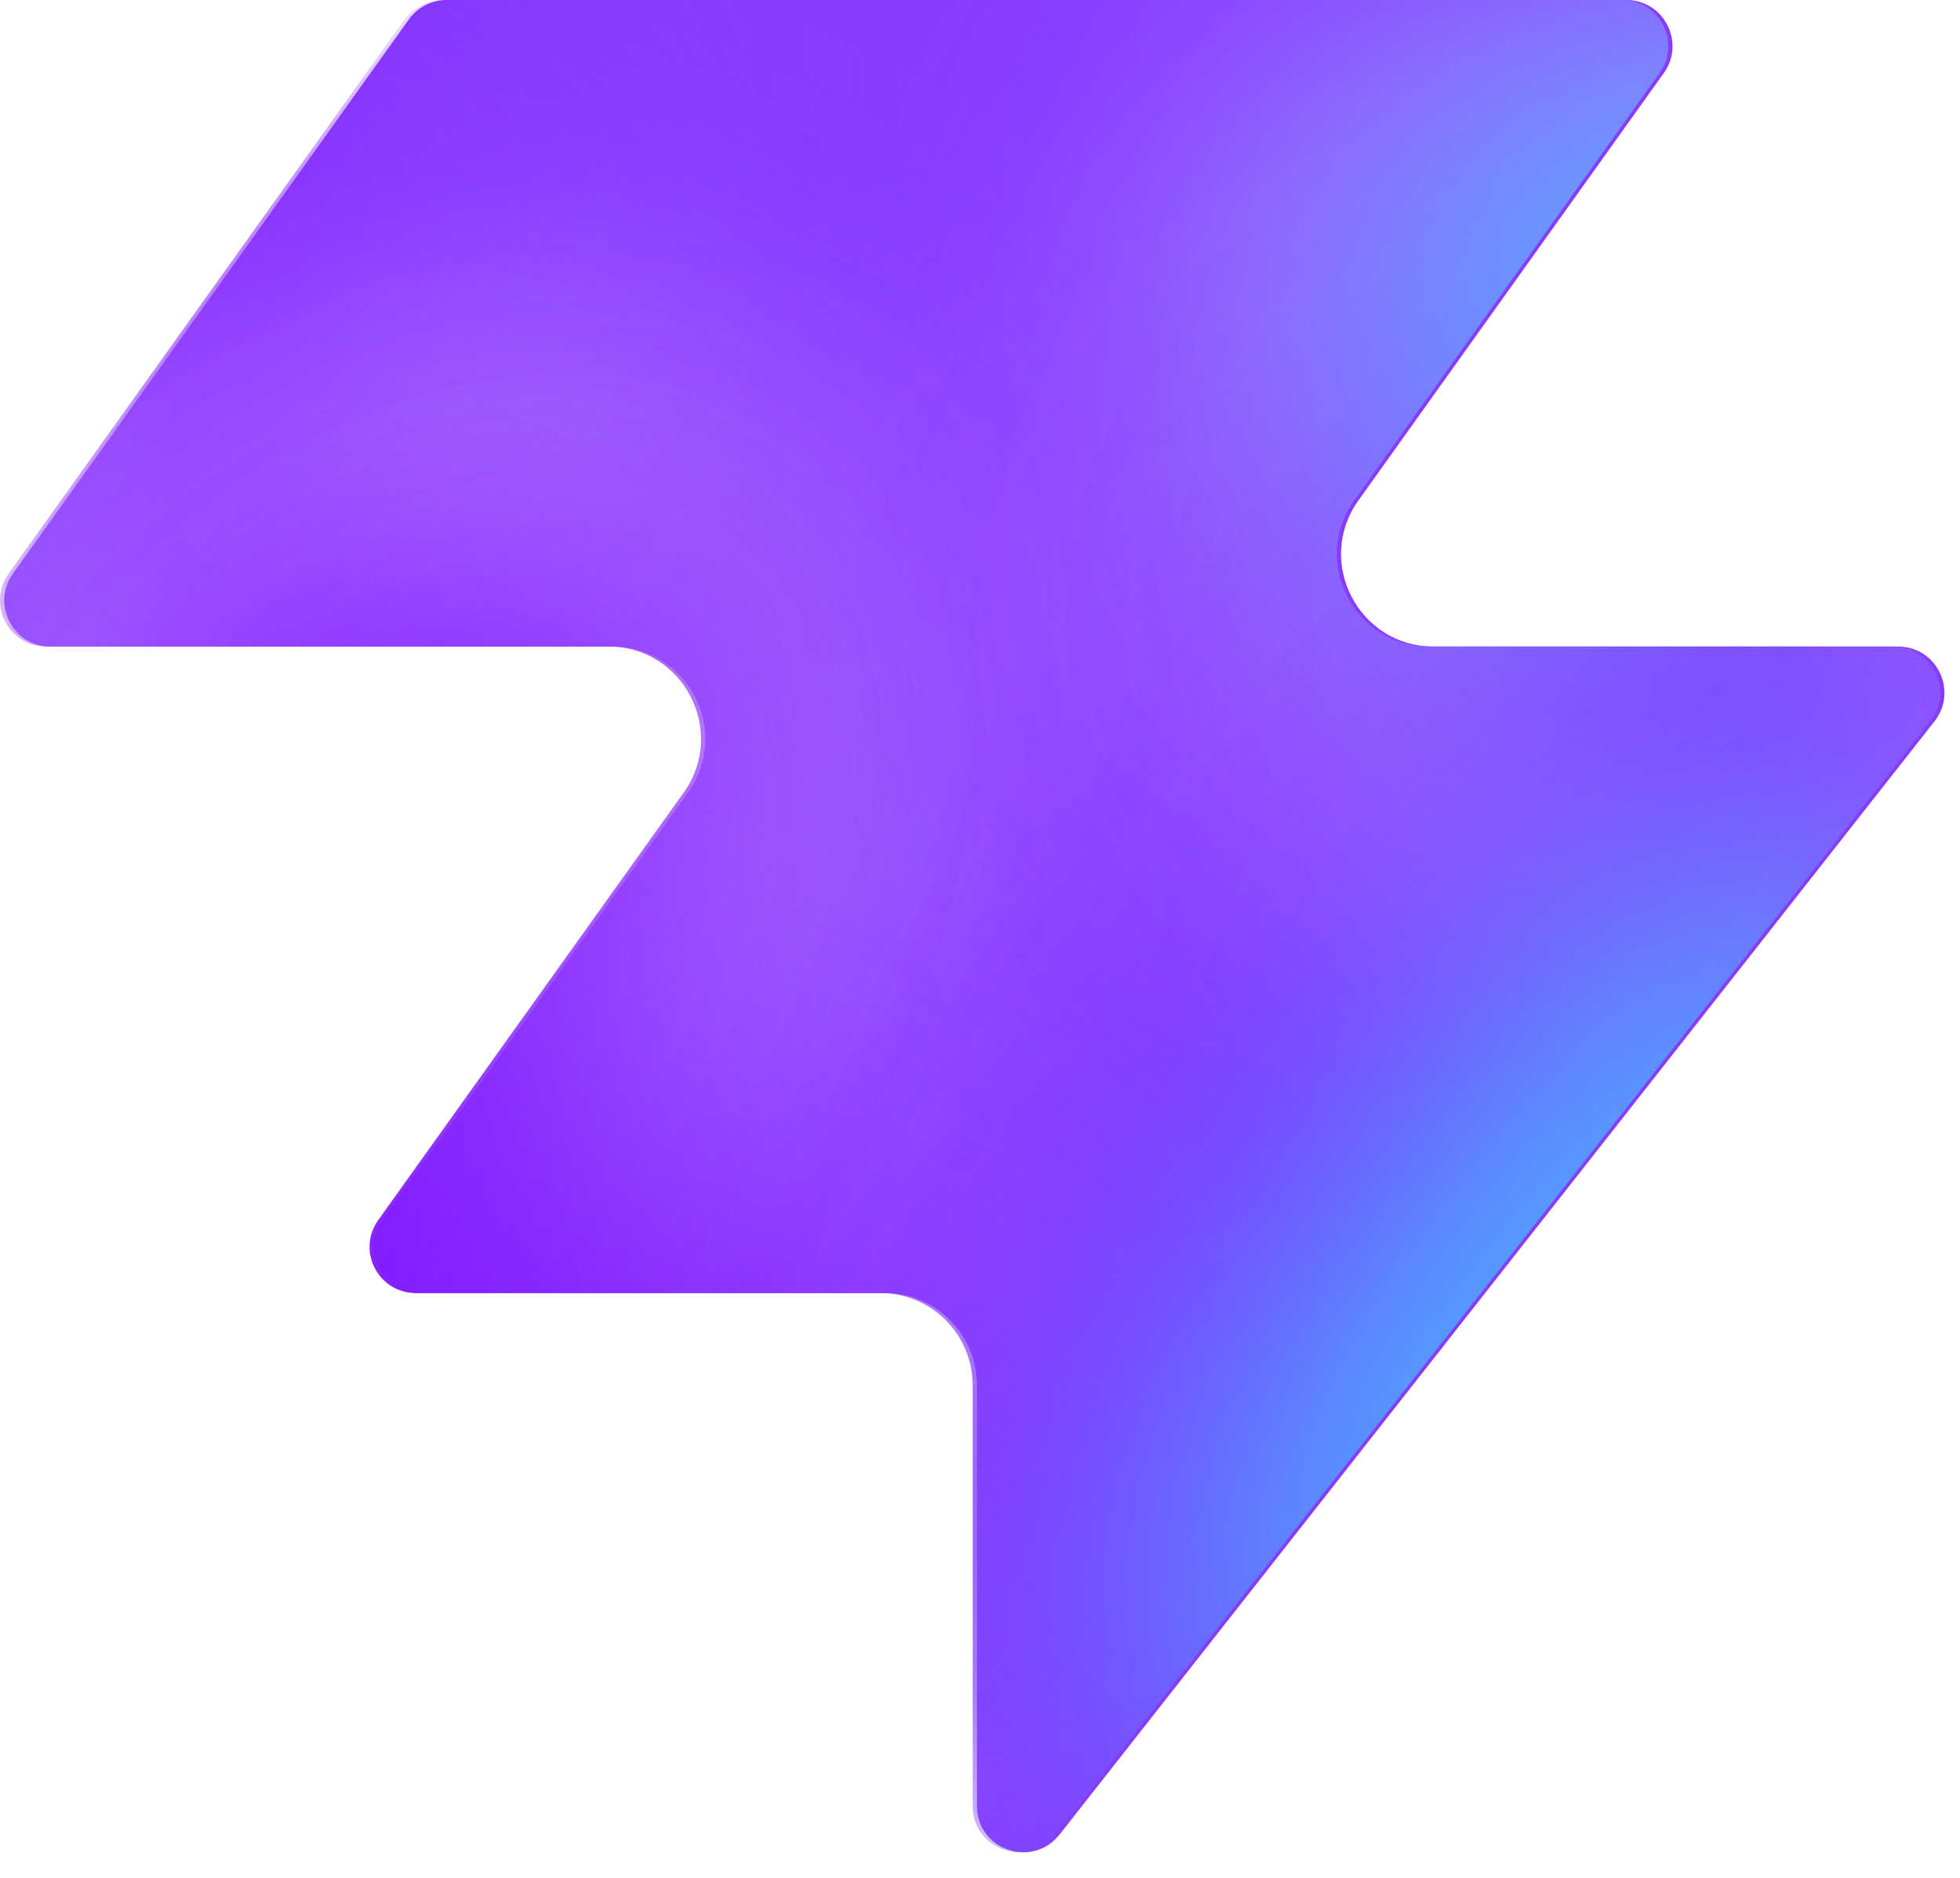
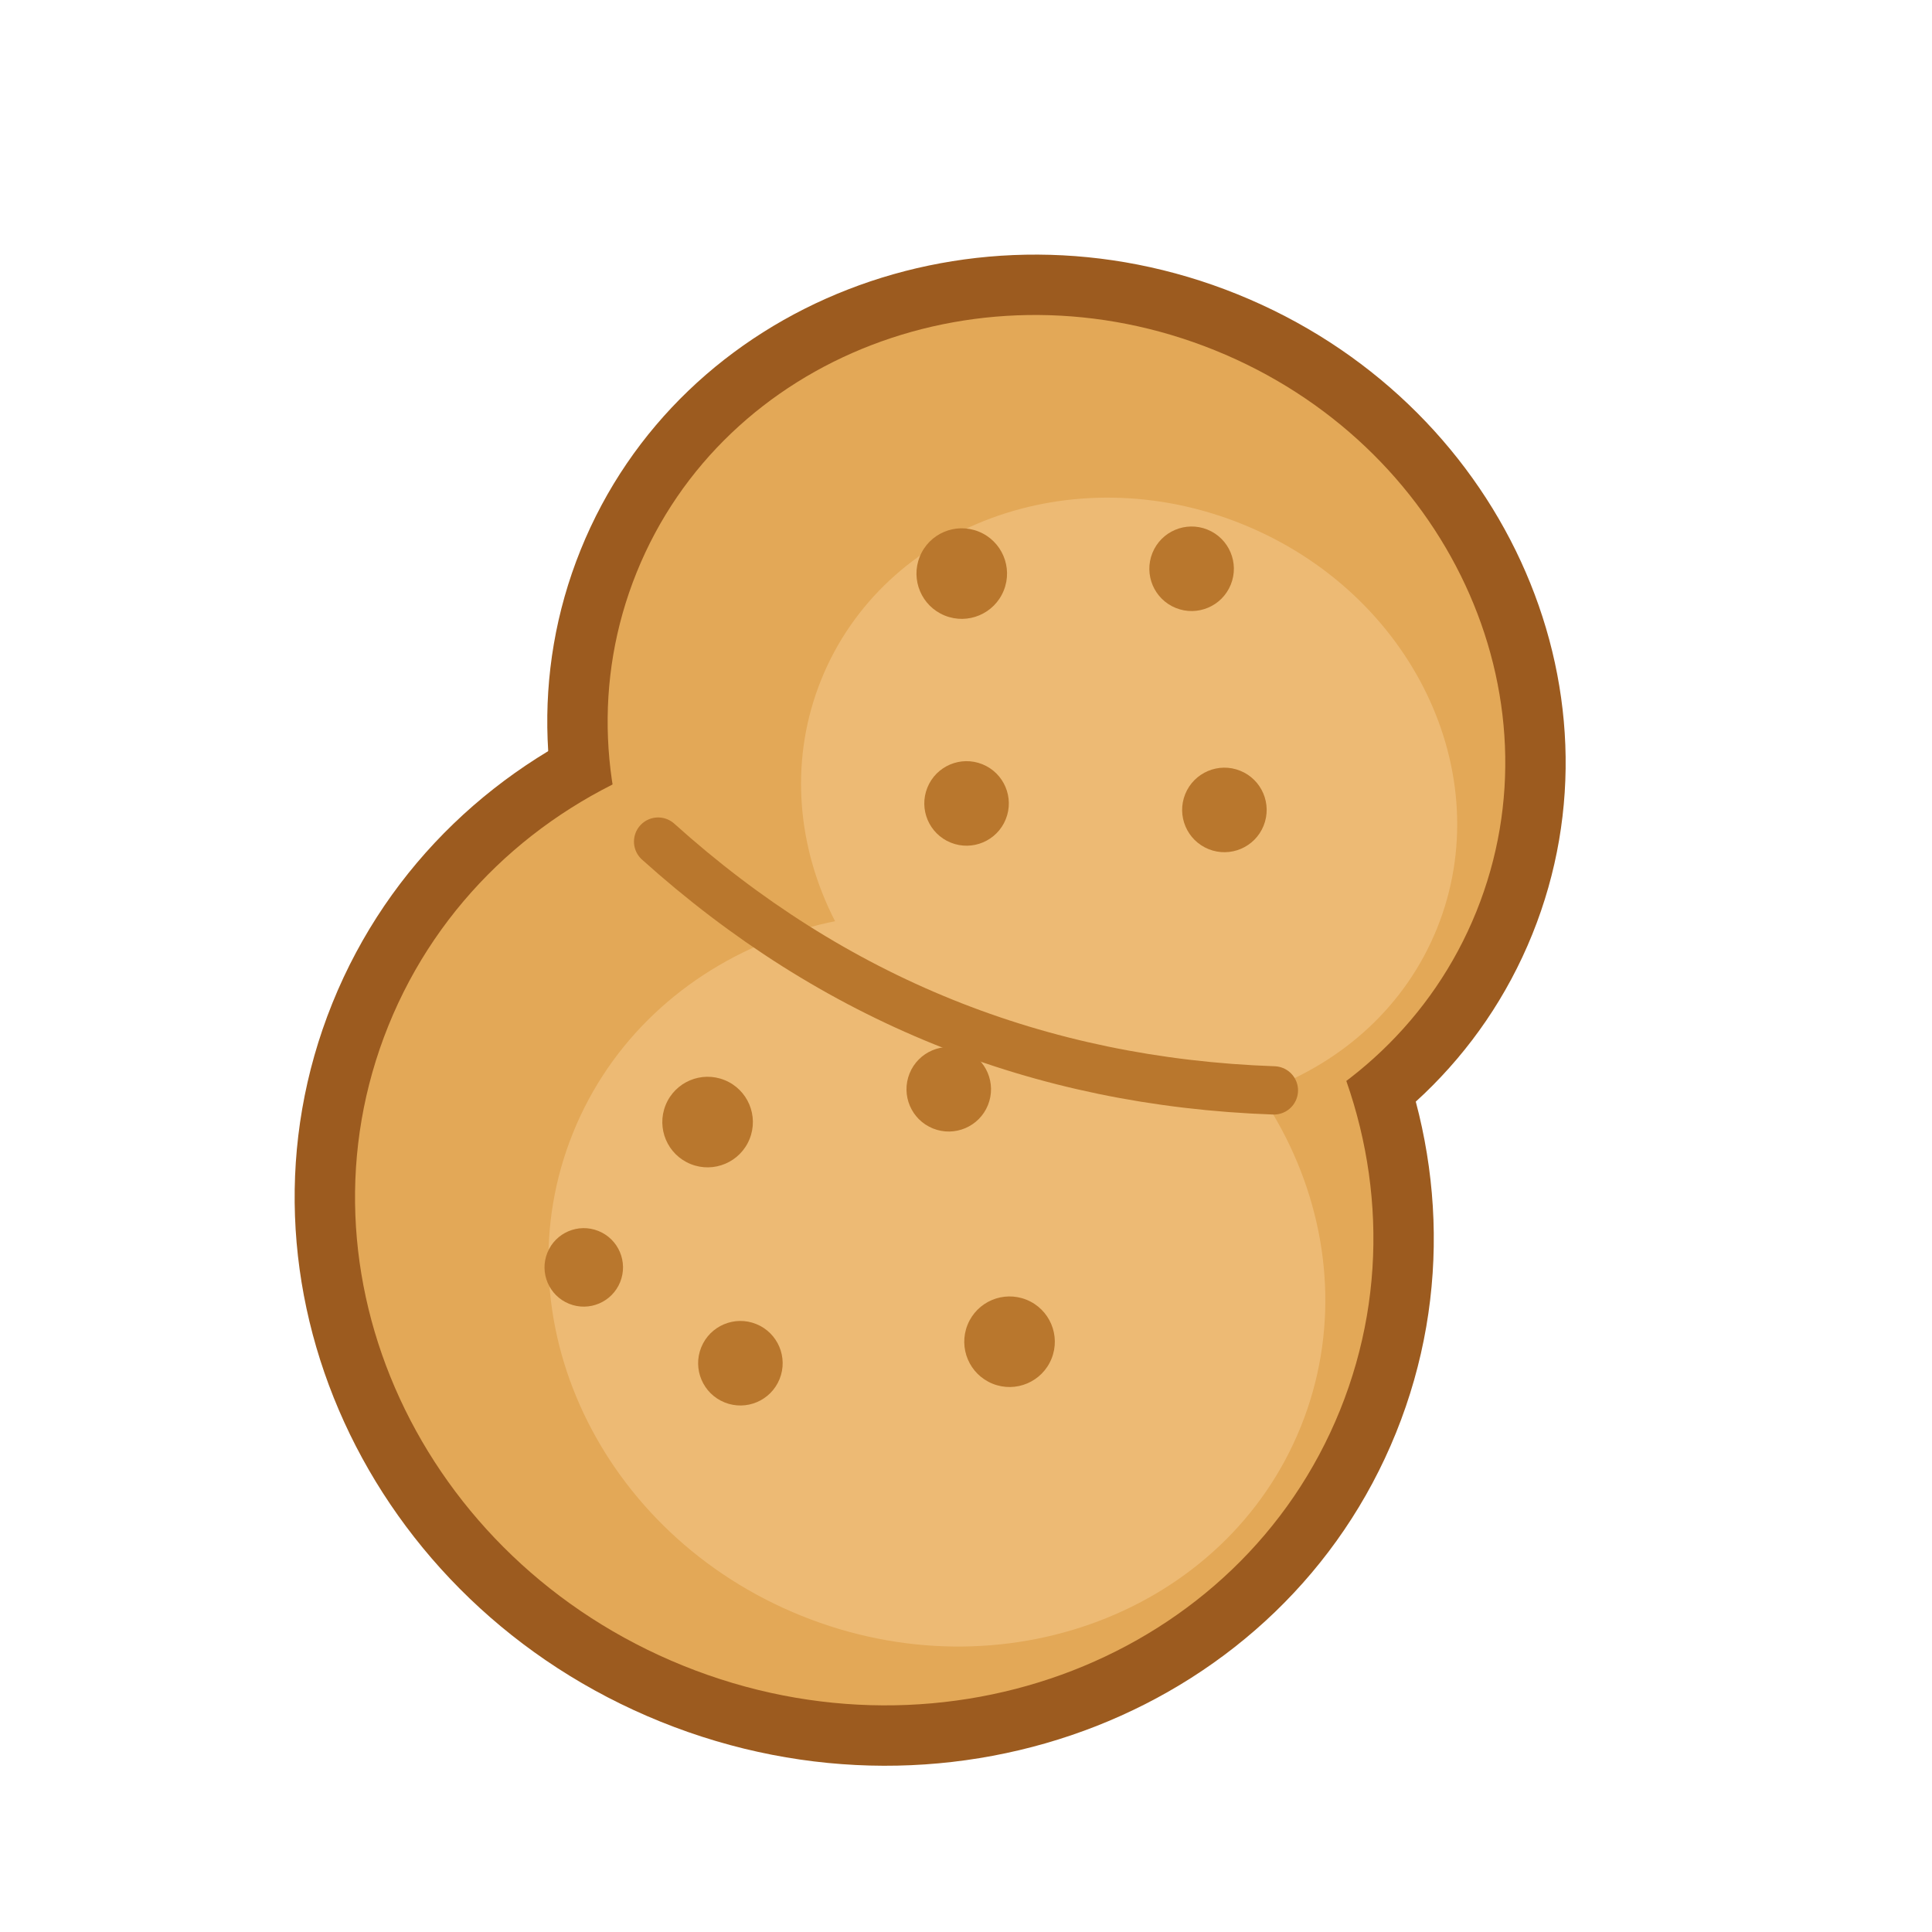
- <svg xmlns="http://www.w3.org/2000/svg" width="48" height="46" fill="none" viewBox="0 0 48 46">
-   <path fill="#863bff" d="M25.946 44.938c-.664.845-2.021.375-2.021-.698V33.937a2.26 2.26 0 0 0-2.262-2.262H10.287c-.92 0-1.456-1.04-.92-1.788l7.48-10.471c1.07-1.497 0-3.578-1.842-3.578H1.237c-.92 0-1.456-1.04-.92-1.788L10.013.474c.214-.297.556-.474.92-.474h28.894c.92 0 1.456 1.04.92 1.788l-7.48 10.471c-1.07 1.498 0 3.579 1.842 3.579h11.377c.943 0 1.473 1.088.89 1.83L25.947 44.94z" style="fill:#863bff;fill:color(display-p3 .525 .23 1);fill-opacity:1" />
-   <mask id="a" width="48" height="46" x="0" y="0" maskUnits="userSpaceOnUse" style="mask-type:alpha">
-     <path fill="#000" d="M25.842 44.938c-.664.844-2.021.375-2.021-.698V33.937a2.26 2.26 0 0 0-2.262-2.262H10.183c-.92 0-1.456-1.04-.92-1.788l7.48-10.471c1.07-1.498 0-3.579-1.842-3.579H1.133c-.92 0-1.456-1.04-.92-1.787L9.91.473c.214-.297.556-.474.92-.474h28.894c.92 0 1.456 1.04.92 1.788l-7.48 10.471c-1.07 1.498 0 3.578 1.842 3.578h11.377c.943 0 1.473 1.088.89 1.832L25.843 44.94z" style="fill:#000;fill-opacity:1" />
-   </mask>
-   <g mask="url(#a)">
-     <g filter="url(#b)">
-       <ellipse cx="5.508" cy="14.704" fill="#ede6ff" rx="5.508" ry="14.704" style="fill:#ede6ff;fill:color(display-p3 .927 .903 1);fill-opacity:1" transform="matrix(.00324 1 1 -.00324 -4.47 31.516)" />
+ <svg xmlns="http://www.w3.org/2000/svg" width="64" height="64" viewBox="0 0 64 64">
+   <g transform="rotate(22 32 32)">
+     <ellipse cx="32" cy="24" rx="17" ry="16" fill="#9c5b1f" />
+     <ellipse cx="32" cy="41" rx="19" ry="18" fill="#9c5b1f" />
+     <ellipse cx="32" cy="24" rx="15" ry="14" fill="#e3a857" />
+     <ellipse cx="32" cy="41" rx="17" ry="16" fill="#e3a857" />
+     <ellipse cx="35" cy="25" rx="11" ry="10" fill="#edba74" />
+     <ellipse cx="35" cy="42" rx="13" ry="12" fill="#edba74" />
+     <g fill="#b9772d">
+       <circle cx="27" cy="20" r="1.5" />
+       <circle cx="34" cy="17" r="1.4" />
+       <circle cx="30" cy="27" r="1.4" />
+       <circle cx="38" cy="24" r="1.4" />
+       <circle cx="26" cy="40" r="1.5" />
+       <circle cx="33" cy="36" r="1.4" />
+       <circle cx="38" cy="43" r="1.5" />
+       <circle cx="30" cy="47" r="1.4" />
+       <circle cx="24" cy="46" r="1.3" />
    </g>
-     <g filter="url(#c)">
-       <ellipse cx="10.399" cy="29.851" fill="#ede6ff" rx="10.399" ry="29.851" style="fill:#ede6ff;fill:color(display-p3 .927 .903 1);fill-opacity:1" transform="matrix(.00324 1 1 -.00324 -39.328 7.883)" />
-     </g>
-     <g filter="url(#d)">
-       <ellipse cx="5.508" cy="30.487" fill="#7e14ff" rx="5.508" ry="30.487" style="fill:#7e14ff;fill:color(display-p3 .492 .077 1);fill-opacity:1" transform="rotate(89.814 -25.913 -14.639)scale(1 -1)" />
-     </g>
-     <g filter="url(#e)">
-       <ellipse cx="5.508" cy="30.599" fill="#7e14ff" rx="5.508" ry="30.599" style="fill:#7e14ff;fill:color(display-p3 .492 .077 1);fill-opacity:1" transform="rotate(89.814 -32.644 -3.334)scale(1 -1)" />
-     </g>
-     <g filter="url(#f)">
-       <ellipse cx="5.508" cy="30.599" fill="#7e14ff" rx="5.508" ry="30.599" style="fill:#7e14ff;fill:color(display-p3 .492 .077 1);fill-opacity:1" transform="matrix(.00324 1 1 -.00324 -34.34 30.47)" />
-     </g>
-     <g filter="url(#g)">
-       <ellipse cx="14.072" cy="22.078" fill="#ede6ff" rx="14.072" ry="22.078" style="fill:#ede6ff;fill:color(display-p3 .927 .903 1);fill-opacity:1" transform="rotate(93.35 24.506 48.493)scale(-1 1)" />
-     </g>
-     <g filter="url(#h)">
-       <ellipse cx="3.47" cy="21.501" fill="#7e14ff" rx="3.47" ry="21.501" style="fill:#7e14ff;fill:color(display-p3 .492 .077 1);fill-opacity:1" transform="rotate(89.009 28.708 47.59)scale(-1 1)" />
-     </g>
-     <g filter="url(#i)">
-       <ellipse cx="3.47" cy="21.501" fill="#7e14ff" rx="3.47" ry="21.501" style="fill:#7e14ff;fill:color(display-p3 .492 .077 1);fill-opacity:1" transform="rotate(89.009 28.708 47.59)scale(-1 1)" />
-     </g>
-     <g filter="url(#j)">
-       <ellipse cx=".387" cy="8.972" fill="#7e14ff" rx="4.407" ry="29.108" style="fill:#7e14ff;fill:color(display-p3 .492 .077 1);fill-opacity:1" transform="rotate(39.51 .387 8.972)" />
-     </g>
-     <g filter="url(#k)">
-       <ellipse cx="47.523" cy="-6.092" fill="#7e14ff" rx="4.407" ry="29.108" style="fill:#7e14ff;fill:color(display-p3 .492 .077 1);fill-opacity:1" transform="rotate(37.892 47.523 -6.092)" />
-     </g>
-     <g filter="url(#l)">
-       <ellipse cx="41.412" cy="6.333" fill="#47bfff" rx="5.971" ry="9.665" style="fill:#47bfff;fill:color(display-p3 .28 .748 1);fill-opacity:1" transform="rotate(37.892 41.412 6.333)" />
-     </g>
-     <g filter="url(#m)">
-       <ellipse cx="-1.879" cy="38.332" fill="#7e14ff" rx="4.407" ry="29.108" style="fill:#7e14ff;fill:color(display-p3 .492 .077 1);fill-opacity:1" transform="rotate(37.892 -1.88 38.332)" />
-     </g>
-     <g filter="url(#n)">
-       <ellipse cx="-1.879" cy="38.332" fill="#7e14ff" rx="4.407" ry="29.108" style="fill:#7e14ff;fill:color(display-p3 .492 .077 1);fill-opacity:1" transform="rotate(37.892 -1.88 38.332)" />
-     </g>
-     <g filter="url(#o)">
-       <ellipse cx="35.651" cy="29.907" fill="#7e14ff" rx="4.407" ry="29.108" style="fill:#7e14ff;fill:color(display-p3 .492 .077 1);fill-opacity:1" transform="rotate(37.892 35.651 29.907)" />
-     </g>
-     <g filter="url(#p)">
-       <ellipse cx="38.418" cy="32.4" fill="#47bfff" rx="5.971" ry="15.297" style="fill:#47bfff;fill:color(display-p3 .28 .748 1);fill-opacity:1" transform="rotate(37.892 38.418 32.4)" />
-     </g>
+     <path d="M21 32 Q32 36 43 32" fill="none" stroke="#b9772d" stroke-width="1.6" stroke-linecap="round" />
  </g>
-   <defs>
-     <filter id="b" width="60.045" height="41.654" x="-19.77" y="16.149" color-interpolation-filters="sRGB" filterUnits="userSpaceOnUse">
-       <feFlood flood-opacity="0" result="BackgroundImageFix" />
-       <feBlend in="SourceGraphic" in2="BackgroundImageFix" result="shape" />
-       <feGaussianBlur result="effect1_foregroundBlur_2002_17158" stdDeviation="7.659" />
-     </filter>
-     <filter id="c" width="90.34" height="51.437" x="-54.613" y="-7.533" color-interpolation-filters="sRGB" filterUnits="userSpaceOnUse">
-       <feFlood flood-opacity="0" result="BackgroundImageFix" />
-       <feBlend in="SourceGraphic" in2="BackgroundImageFix" result="shape" />
-       <feGaussianBlur result="effect1_foregroundBlur_2002_17158" stdDeviation="7.659" />
-     </filter>
-     <filter id="d" width="79.355" height="29.4" x="-49.64" y="2.03" color-interpolation-filters="sRGB" filterUnits="userSpaceOnUse">
-       <feFlood flood-opacity="0" result="BackgroundImageFix" />
-       <feBlend in="SourceGraphic" in2="BackgroundImageFix" result="shape" />
-       <feGaussianBlur result="effect1_foregroundBlur_2002_17158" stdDeviation="4.596" />
-     </filter>
-     <filter id="e" width="79.579" height="29.4" x="-45.045" y="20.029" color-interpolation-filters="sRGB" filterUnits="userSpaceOnUse">
-       <feFlood flood-opacity="0" result="BackgroundImageFix" />
-       <feBlend in="SourceGraphic" in2="BackgroundImageFix" result="shape" />
-       <feGaussianBlur result="effect1_foregroundBlur_2002_17158" stdDeviation="4.596" />
-     </filter>
-     <filter id="f" width="79.579" height="29.4" x="-43.513" y="21.178" color-interpolation-filters="sRGB" filterUnits="userSpaceOnUse">
-       <feFlood flood-opacity="0" result="BackgroundImageFix" />
-       <feBlend in="SourceGraphic" in2="BackgroundImageFix" result="shape" />
-       <feGaussianBlur result="effect1_foregroundBlur_2002_17158" stdDeviation="4.596" />
-     </filter>
-     <filter id="g" width="74.749" height="58.852" x="15.756" y="-17.901" color-interpolation-filters="sRGB" filterUnits="userSpaceOnUse">
-       <feFlood flood-opacity="0" result="BackgroundImageFix" />
-       <feBlend in="SourceGraphic" in2="BackgroundImageFix" result="shape" />
-       <feGaussianBlur result="effect1_foregroundBlur_2002_17158" stdDeviation="7.659" />
-     </filter>
-     <filter id="h" width="61.377" height="25.362" x="23.548" y="2.284" color-interpolation-filters="sRGB" filterUnits="userSpaceOnUse">
-       <feFlood flood-opacity="0" result="BackgroundImageFix" />
-       <feBlend in="SourceGraphic" in2="BackgroundImageFix" result="shape" />
-       <feGaussianBlur result="effect1_foregroundBlur_2002_17158" stdDeviation="4.596" />
-     </filter>
-     <filter id="i" width="61.377" height="25.362" x="23.548" y="2.284" color-interpolation-filters="sRGB" filterUnits="userSpaceOnUse">
-       <feFlood flood-opacity="0" result="BackgroundImageFix" />
-       <feBlend in="SourceGraphic" in2="BackgroundImageFix" result="shape" />
-       <feGaussianBlur result="effect1_foregroundBlur_2002_17158" stdDeviation="4.596" />
-     </filter>
-     <filter id="j" width="56.045" height="63.649" x="-27.636" y="-22.853" color-interpolation-filters="sRGB" filterUnits="userSpaceOnUse">
-       <feFlood flood-opacity="0" result="BackgroundImageFix" />
-       <feBlend in="SourceGraphic" in2="BackgroundImageFix" result="shape" />
-       <feGaussianBlur result="effect1_foregroundBlur_2002_17158" stdDeviation="4.596" />
-     </filter>
-     <filter id="k" width="54.814" height="64.646" x="20.116" y="-38.415" color-interpolation-filters="sRGB" filterUnits="userSpaceOnUse">
-       <feFlood flood-opacity="0" result="BackgroundImageFix" />
-       <feBlend in="SourceGraphic" in2="BackgroundImageFix" result="shape" />
-       <feGaussianBlur result="effect1_foregroundBlur_2002_17158" stdDeviation="4.596" />
-     </filter>
-     <filter id="l" width="33.541" height="35.313" x="24.641" y="-11.323" color-interpolation-filters="sRGB" filterUnits="userSpaceOnUse">
-       <feFlood flood-opacity="0" result="BackgroundImageFix" />
-       <feBlend in="SourceGraphic" in2="BackgroundImageFix" result="shape" />
-       <feGaussianBlur result="effect1_foregroundBlur_2002_17158" stdDeviation="4.596" />
-     </filter>
-     <filter id="m" width="54.814" height="64.646" x="-29.286" y="6.009" color-interpolation-filters="sRGB" filterUnits="userSpaceOnUse">
-       <feFlood flood-opacity="0" result="BackgroundImageFix" />
-       <feBlend in="SourceGraphic" in2="BackgroundImageFix" result="shape" />
-       <feGaussianBlur result="effect1_foregroundBlur_2002_17158" stdDeviation="4.596" />
-     </filter>
-     <filter id="n" width="54.814" height="64.646" x="-29.286" y="6.009" color-interpolation-filters="sRGB" filterUnits="userSpaceOnUse">
-       <feFlood flood-opacity="0" result="BackgroundImageFix" />
-       <feBlend in="SourceGraphic" in2="BackgroundImageFix" result="shape" />
-       <feGaussianBlur result="effect1_foregroundBlur_2002_17158" stdDeviation="4.596" />
-     </filter>
-     <filter id="o" width="54.814" height="64.646" x="8.244" y="-2.416" color-interpolation-filters="sRGB" filterUnits="userSpaceOnUse">
-       <feFlood flood-opacity="0" result="BackgroundImageFix" />
-       <feBlend in="SourceGraphic" in2="BackgroundImageFix" result="shape" />
-       <feGaussianBlur result="effect1_foregroundBlur_2002_17158" stdDeviation="4.596" />
-     </filter>
-     <filter id="p" width="39.409" height="43.623" x="18.713" y="10.588" color-interpolation-filters="sRGB" filterUnits="userSpaceOnUse">
-       <feFlood flood-opacity="0" result="BackgroundImageFix" />
-       <feBlend in="SourceGraphic" in2="BackgroundImageFix" result="shape" />
-       <feGaussianBlur result="effect1_foregroundBlur_2002_17158" stdDeviation="4.596" />
-     </filter>
-   </defs>
</svg>
